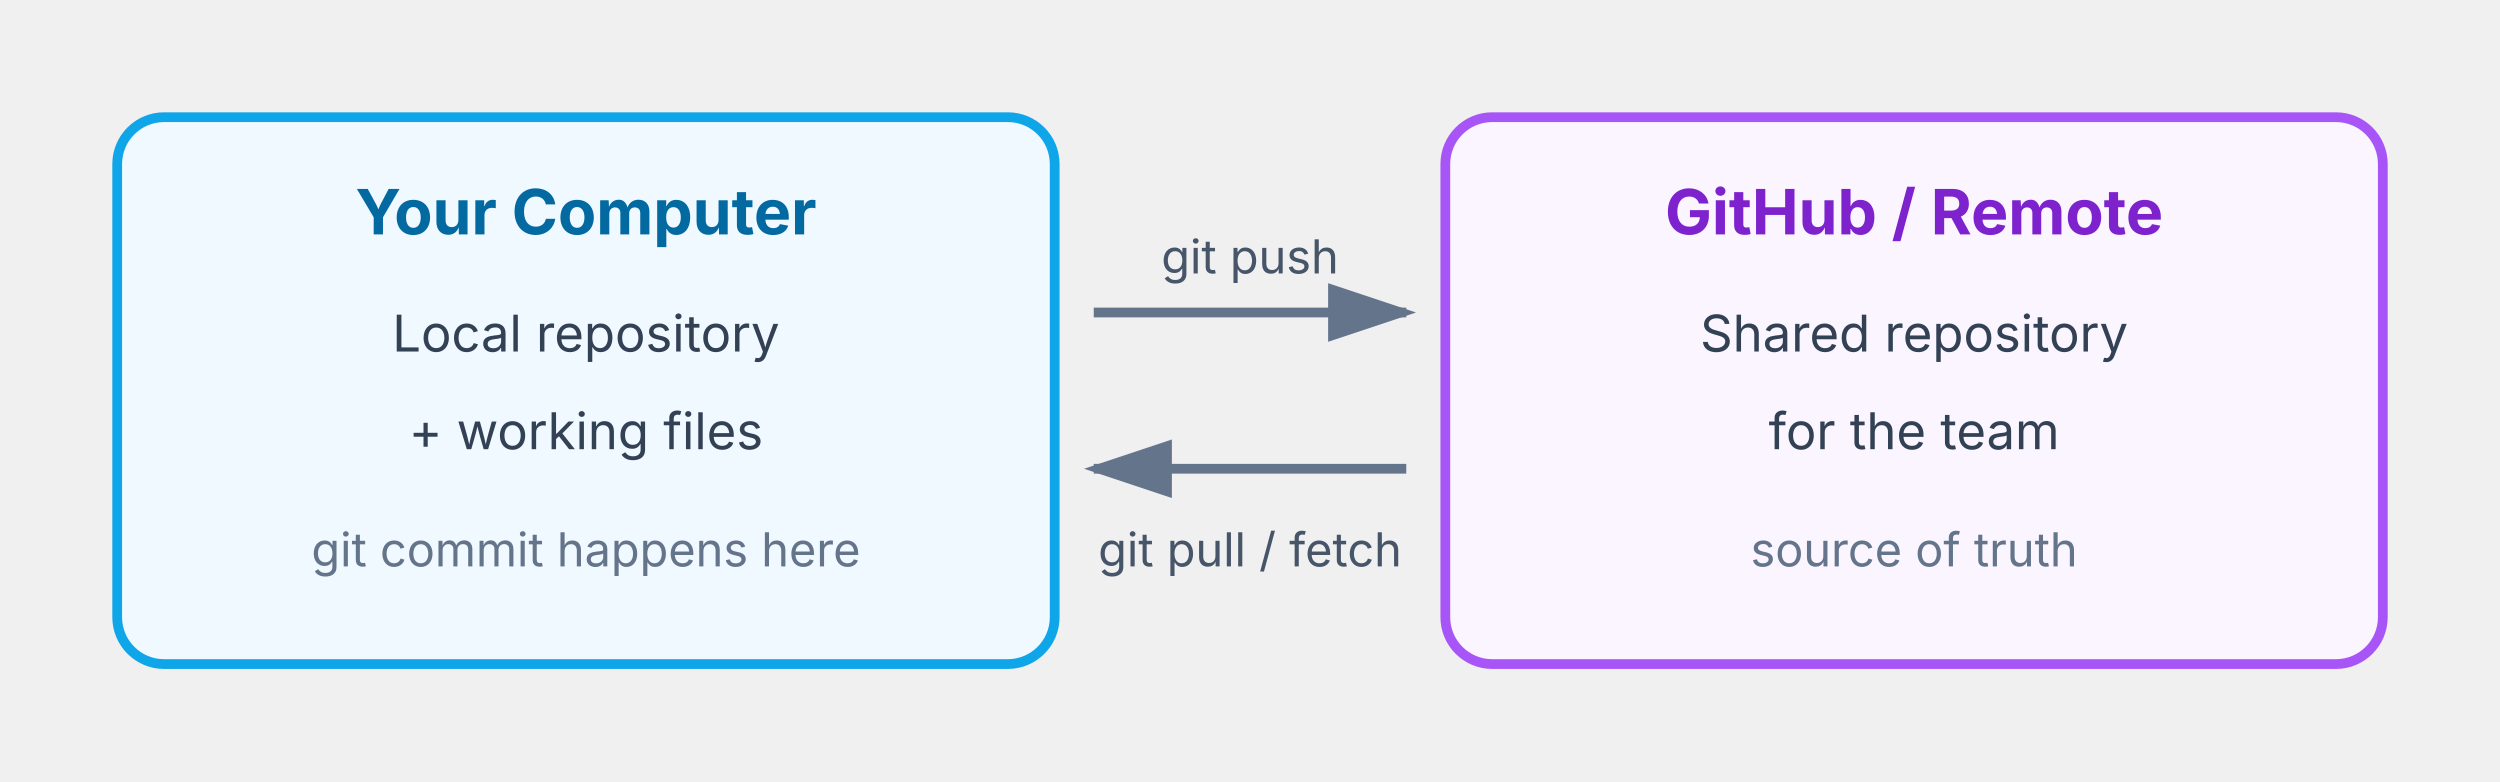
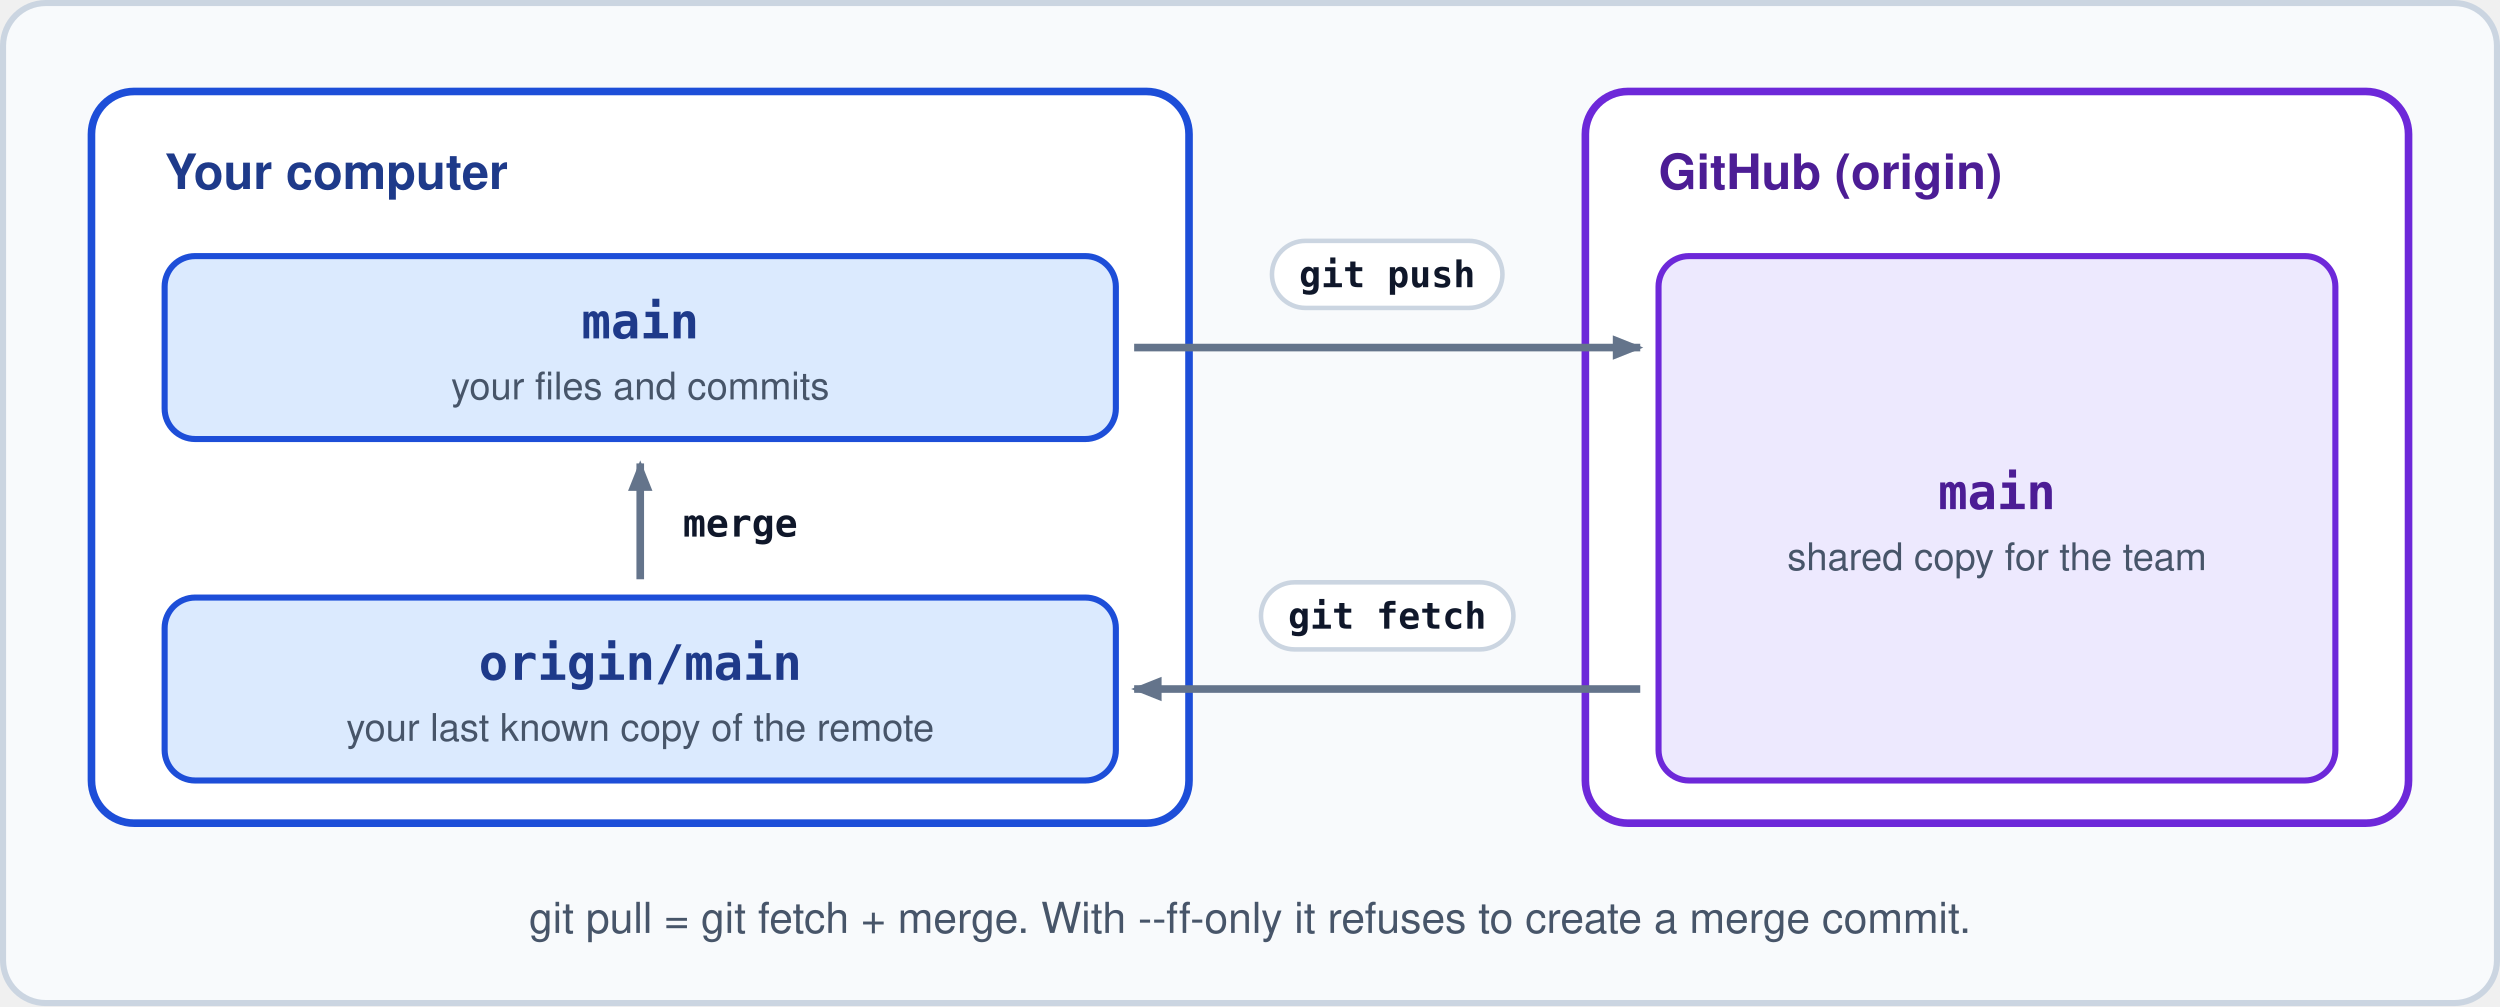
- <svg xmlns="http://www.w3.org/2000/svg" width="640" height="200" font-family="system-ui, -apple-system, sans-serif">
-   <rect x="30" y="30" width="240" height="140" rx="12" fill="#f0f9ff" stroke="#0ea5e9" stroke-width="2.5" />
-   <text x="150" y="60" text-anchor="middle" font-size="16" font-weight="700" fill="#0369a1">Your Computer</text>
-   <text x="150" y="90" text-anchor="middle" font-size="13" fill="#334155">Local repository</text>
-   <text x="150" y="115" text-anchor="middle" font-size="13" fill="#334155">+ working files</text>
-   <text x="150" y="145" text-anchor="middle" font-size="12" fill="#64748b">git commit happens here</text>
-   <path d="M280 80 L360 80" stroke="#64748b" stroke-width="2.5" marker-end="url(#arr)" />
-   <text x="320" y="70" text-anchor="middle" font-size="12" fill="#475569">git push</text>
-   <path d="M360 120 L280 120" stroke="#64748b" stroke-width="2.5" marker-end="url(#arr)" />
-   <text x="320" y="145" text-anchor="middle" font-size="12" fill="#475569">git pull / fetch</text>
-   <rect x="370" y="30" width="240" height="140" rx="12" fill="#faf5ff" stroke="#a855f7" stroke-width="2.5" />
-   <text x="490" y="60" text-anchor="middle" font-size="16" font-weight="700" fill="#7e22ce">GitHub / Remote</text>
-   <text x="490" y="90" text-anchor="middle" font-size="13" fill="#334155">Shared repository</text>
-   <text x="490" y="115" text-anchor="middle" font-size="13" fill="#334155">for the team</text>
-   <text x="490" y="145" text-anchor="middle" font-size="12" fill="#64748b">source of truth</text>
+ <svg xmlns="http://www.w3.org/2000/svg" width="820" height="330" viewBox="0 0 820 330" role="img" aria-labelledby="t" font-family="-apple-system, BlinkMacSystemFont, 'Segoe UI', Helvetica, Arial, sans-serif">
  <defs>
-     <marker id="arr" markerWidth="9" markerHeight="6" refX="8" refY="3" orient="auto">
-       <polygon points="0 0, 9 3, 0 6" fill="#64748b" />
+     <marker id="ah" markerWidth="10" markerHeight="8" refX="9" refY="4" orient="auto" markerUnits="userSpaceOnUse">
+       <path d="M0 0 L10 4 L0 8 Z" fill="#64748b" />
    </marker>
  </defs>
+   <rect x="1" y="1" width="818" height="328" rx="14" fill="#f8fafc" stroke="#cbd5e1" stroke-width="2" />
+   <rect x="30" y="30" width="360" height="240" rx="14" fill="#ffffff" stroke="#1d4ed8" stroke-width="2.5" />
+   <text x="54" y="62" font-size="16" font-weight="700" fill="#1e3a8a">Your computer</text>
+   <rect x="520" y="30" width="270" height="240" rx="14" fill="#ffffff" stroke="#6d28d9" stroke-width="2.5" />
+   <text x="544" y="62" font-size="16" font-weight="700" fill="#4c1d95">GitHub (origin)</text>
+   <rect x="54" y="84" width="312" height="60" rx="10" fill="#dbeafe" stroke="#1d4ed8" stroke-width="2" />
+   <text x="210.0" y="111.0" text-anchor="middle" font-family="ui-monospace, SFMono-Regular, Menlo, Consolas, monospace" font-size="16" font-weight="700" fill="#1e3a8a">main</text>
+   <text x="210.0" y="131.0" text-anchor="middle" font-size="12.5" fill="#475569">your files and commits</text>
+   <rect x="54" y="196" width="312" height="60" rx="10" fill="#dbeafe" stroke="#1d4ed8" stroke-width="2" />
+   <text x="210.0" y="223.0" text-anchor="middle" font-family="ui-monospace, SFMono-Regular, Menlo, Consolas, monospace" font-size="16" font-weight="700" fill="#1e3a8a">origin/main</text>
+   <text x="210.0" y="243.0" text-anchor="middle" font-size="12.5" fill="#475569">your last known copy of the remote</text>
+   <rect x="544" y="84" width="222" height="172" rx="10" fill="#ede9fe" stroke="#6d28d9" stroke-width="2" />
+   <text x="655.0" y="167.0" text-anchor="middle" font-family="ui-monospace, SFMono-Regular, Menlo, Consolas, monospace" font-size="16" font-weight="700" fill="#4c1d95">main</text>
+   <text x="655.0" y="187.0" text-anchor="middle" font-size="12.5" fill="#475569">shared copy for the team</text>
+   <line x1="372" y1="114" x2="538" y2="114" stroke="#64748b" stroke-width="2.5" marker-end="url(#ah)" />
+   <rect x="417.2" y="79.0" width="75.6" height="22" rx="11.0" fill="#ffffff" stroke="#cbd5e1" stroke-width="1.5" />
+   <text x="455" y="94.2" text-anchor="middle" font-family="ui-monospace, SFMono-Regular, Menlo, Consolas, monospace" font-size="12" font-weight="600" fill="#0f172a">git push</text>
+   <line x1="538" y1="226" x2="372" y2="226" stroke="#64748b" stroke-width="2.5" marker-end="url(#ah)" />
+   <rect x="413.6" y="191.0" width="82.8" height="22" rx="11.0" fill="#ffffff" stroke="#cbd5e1" stroke-width="1.5" />
+   <text x="455" y="206.2" text-anchor="middle" font-family="ui-monospace, SFMono-Regular, Menlo, Consolas, monospace" font-size="12" font-weight="600" fill="#0f172a">git fetch</text>
+   <line x1="210" y1="190" x2="210" y2="152" stroke="#64748b" stroke-width="2.5" marker-end="url(#ah)" />
+   <text x="224" y="176" font-family="ui-monospace, SFMono-Regular, Menlo, Consolas, monospace" font-size="12.5" font-weight="600" fill="#0f172a">merge</text>
+   <text x="410.0" y="306" text-anchor="middle" font-size="14" fill="#475569">git pull = git fetch + merge. With --ff-only it refuses to create a merge commit.</text>
</svg>
